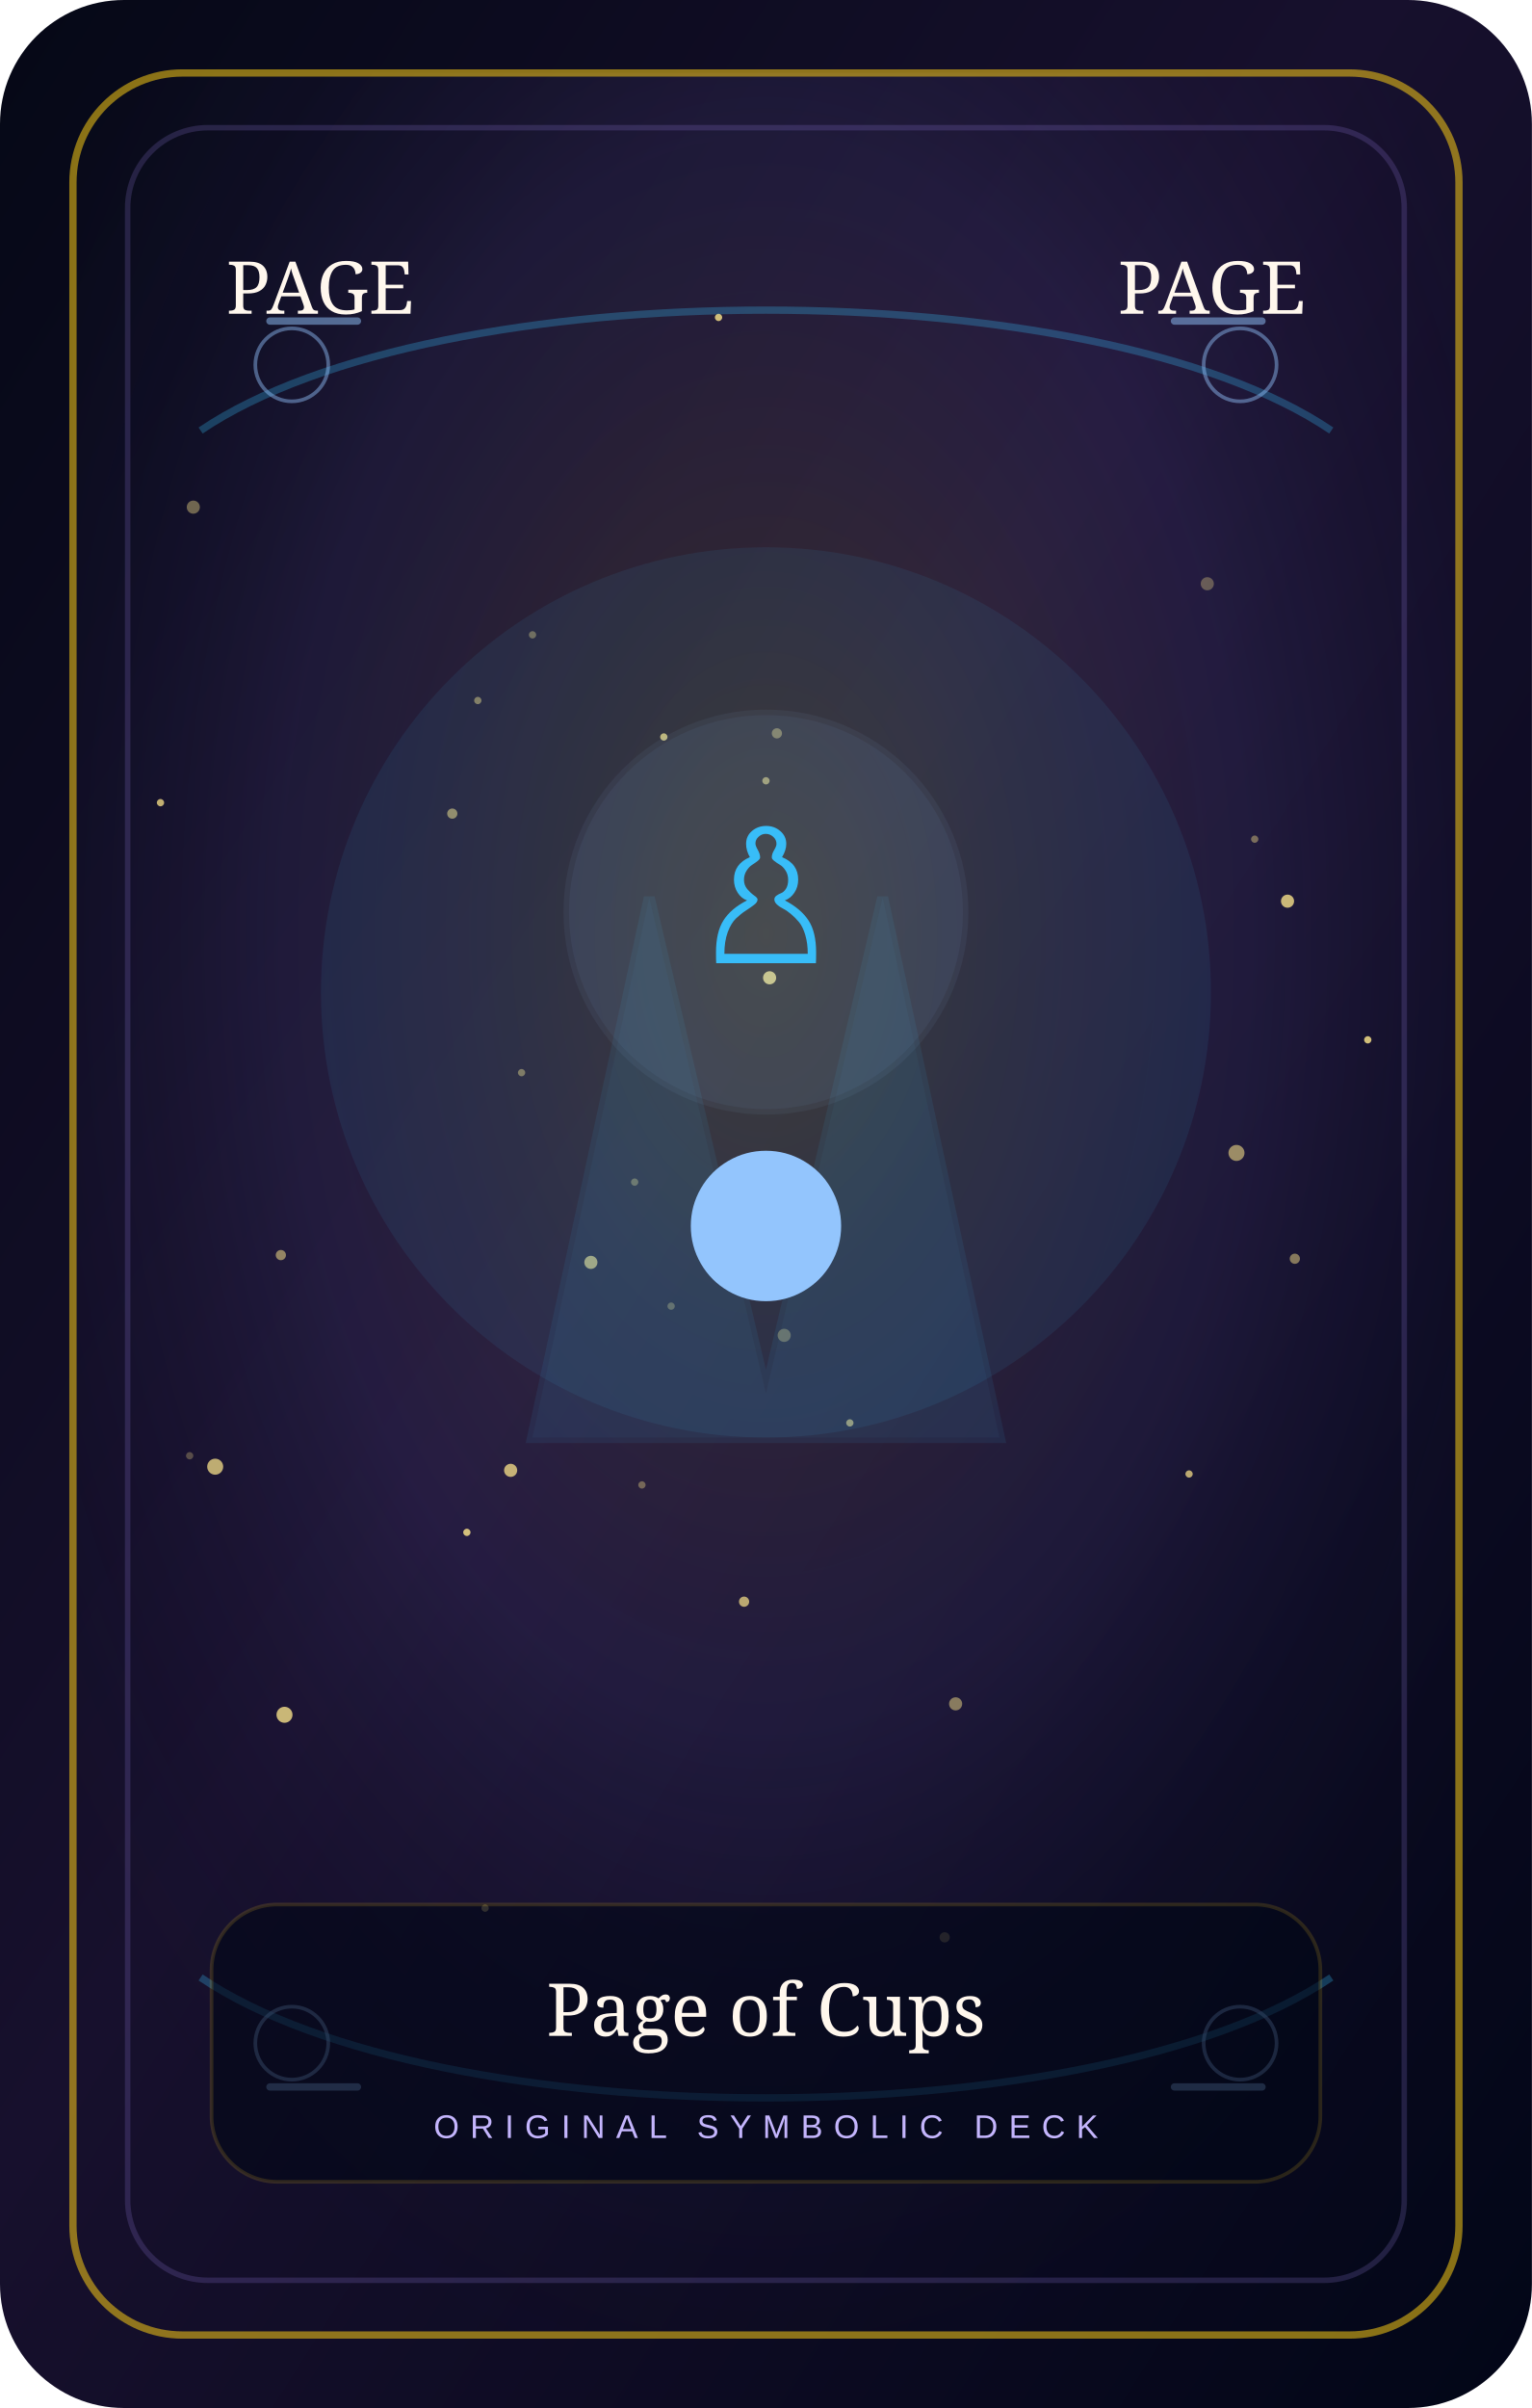
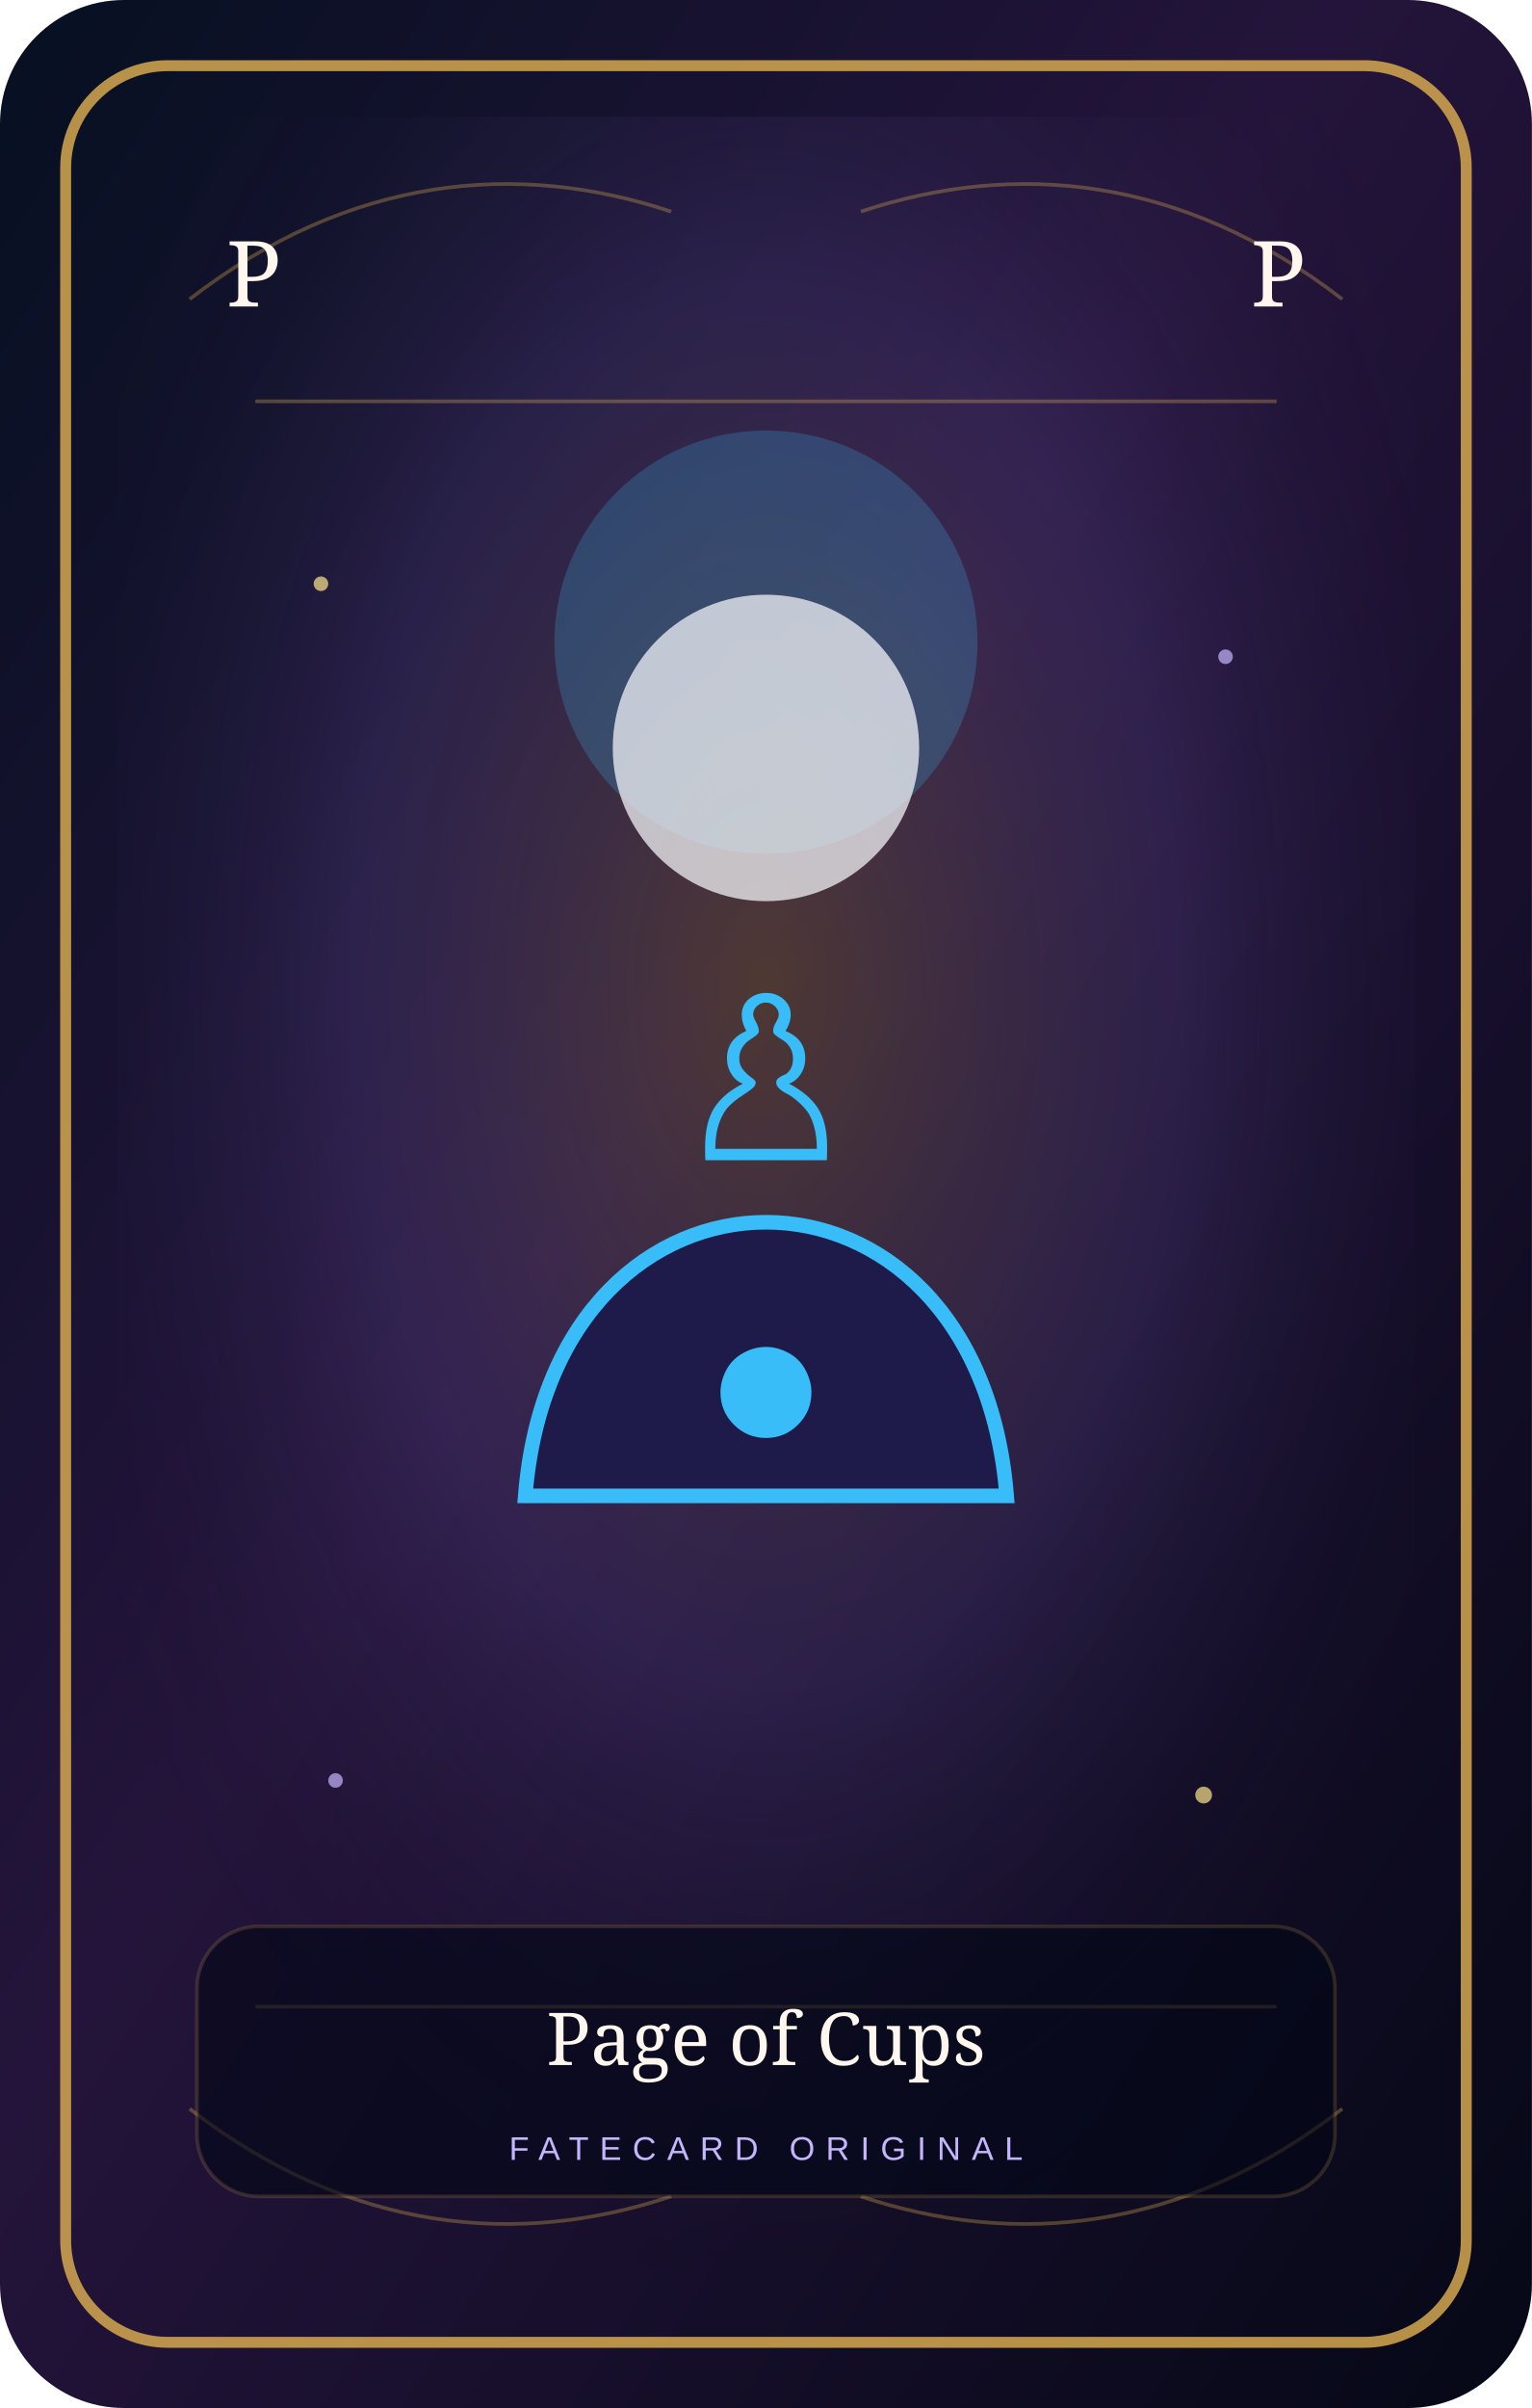
<svg xmlns="http://www.w3.org/2000/svg" width="420" height="660" viewBox="0 0 420 660" role="img" aria-label="Page of Cups">
  <defs>
    <linearGradient id="bg" x1="0" y1="0" x2="1" y2="1">
-       <stop offset="0%" stop-color="#050816" />
-       <stop offset="45%" stop-color="#17102d" />
-       <stop offset="100%" stop-color="#020617" />
+       <stop offset="0%" stop-color="#061021" />
+       <stop offset="44%" stop-color="#24143b" />
+       <stop offset="100%" stop-color="#050816" />
    </linearGradient>
-     <radialGradient id="aura" cx="50%" cy="38%" r="68%">
-       <stop offset="0%" stop-color="#facc15" stop-opacity=".18" />
-       <stop offset="52%" stop-color="#a78bfa" stop-opacity=".10" />
-       <stop offset="100%" stop-color="#020617" stop-opacity="0" />
+     <radialGradient id="halo" cx="50%" cy="40%" r="62%">
+       <stop offset="0%" stop-color="#facc15" stop-opacity=".20" />
+       <stop offset="52%" stop-color="#a78bfa" stop-opacity=".12" />
+       <stop offset="100%" stop-color="#000" stop-opacity="0" />
    </radialGradient>
-     <filter id="glow" x="-30%" y="-30%" width="160%" height="160%">
-       <feDropShadow dx="0" dy="0" stdDeviation="6" flood-color="#38bdf8" flood-opacity=".42" />
+     <filter id="glow">
+       <feGaussianBlur stdDeviation="3" />
    </filter>
  </defs>
  <rect width="420" height="660" rx="34" fill="url(#bg)" />
-   <rect x="20" y="20" width="380" height="620" rx="30" fill="url(#aura)" stroke="#facc15" stroke-opacity=".54" stroke-width="2" />
-   <rect x="35" y="35" width="350" height="590" rx="22" fill="none" stroke="#a78bfa" stroke-opacity=".18" stroke-width="1.5" />
-   <circle cx="146" cy="174" r="1.0" fill="#fde68a" opacity="0.36" />
-   <circle cx="131" cy="192" r="1.0" fill="#fde68a" opacity="0.46" />
-   <circle cx="259" cy="531" r="1.4" fill="#fde68a" opacity="0.31" />
-   <circle cx="44" cy="220" r="1.0" fill="#fde68a" opacity="0.74" />
-   <circle cx="331" cy="160" r="1.8" fill="#fde68a" opacity="0.32" />
-   <circle cx="197" cy="87" r="1.0" fill="#fde68a" opacity="0.80" />
-   <circle cx="59" cy="402" r="2.2" fill="#fde68a" opacity="0.72" />
-   <circle cx="77" cy="344" r="1.4" fill="#fde68a" opacity="0.52" />
-   <circle cx="204" cy="439" r="1.4" fill="#fde68a" opacity="0.69" />
-   <circle cx="375" cy="285" r="1.0" fill="#fde68a" opacity="0.81" />
-   <circle cx="339" cy="316" r="2.2" fill="#fde68a" opacity="0.56" />
-   <circle cx="213" cy="201" r="1.4" fill="#fde68a" opacity="0.42" />
-   <circle cx="233" cy="390" r="1.0" fill="#fde68a" opacity="0.59" />
-   <circle cx="78" cy="470" r="2.2" fill="#fde68a" opacity="0.77" />
-   <circle cx="140" cy="403" r="1.8" fill="#fde68a" opacity="0.74" />
-   <circle cx="174" cy="324" r="1.0" fill="#fde68a" opacity="0.35" />
-   <circle cx="53" cy="139" r="1.8" fill="#fde68a" opacity="0.40" />
-   <circle cx="52" cy="399" r="1.0" fill="#fde68a" opacity="0.28" />
-   <circle cx="326" cy="404" r="1.0" fill="#fde68a" opacity="0.71" />
-   <circle cx="176" cy="407" r="1.0" fill="#fde68a" opacity="0.36" />
-   <circle cx="124" cy="223" r="1.4" fill="#fde68a" opacity="0.53" />
-   <circle cx="355" cy="345" r="1.4" fill="#fde68a" opacity="0.48" />
-   <circle cx="353" cy="247" r="1.8" fill="#fde68a" opacity="0.78" />
-   <circle cx="262" cy="467" r="1.8" fill="#fde68a" opacity="0.48" />
-   <circle cx="211" cy="268" r="1.8" fill="#fde68a" opacity="0.83" />
-   <circle cx="133" cy="523" r="1.0" fill="#fde68a" opacity="0.45" />
-   <circle cx="143" cy="294" r="1.0" fill="#fde68a" opacity="0.42" />
-   <circle cx="182" cy="202" r="1.0" fill="#fde68a" opacity="0.74" />
-   <circle cx="215" cy="366" r="1.8" fill="#fde68a" opacity="0.33" />
-   <circle cx="210" cy="214" r="1.0" fill="#fde68a" opacity="0.59" />
-   <circle cx="184" cy="358" r="1.0" fill="#fde68a" opacity="0.31" />
-   <circle cx="128" cy="420" r="1.0" fill="#fde68a" opacity="0.81" />
-   <circle cx="162" cy="346" r="1.8" fill="#fde68a" opacity="0.65" />
-   <circle cx="344" cy="230" r="1.0" fill="#fde68a" opacity="0.41" />
-   <path d="M55 118 C120 74 300 74 365 118" fill="none" stroke="#38bdf8" stroke-opacity=".28" stroke-width="2" />
-   <path d="M55 542 C120 586 300 586 365 542" fill="none" stroke="#38bdf8" stroke-opacity=".28" stroke-width="2" />
-   <path d="M74 88 L98 88 M322 88 L346 88 M74 572 L98 572 M322 572 L346 572" stroke="#93c5fd" stroke-opacity=".50" stroke-width="2" stroke-linecap="round" />
-   <circle cx="80" cy="100" r="10" fill="none" stroke="#93c5fd" stroke-opacity=".45" />
-   <circle cx="340" cy="100" r="10" fill="none" stroke="#93c5fd" stroke-opacity=".45" />
-   <circle cx="80" cy="560" r="10" fill="none" stroke="#93c5fd" stroke-opacity=".45" />
-   <circle cx="340" cy="560" r="10" fill="none" stroke="#93c5fd" stroke-opacity=".45" />
-   <circle cx="210" cy="272" r="122" fill="#38bdf8" opacity=".08" />
-   <path d="M146 394 L178 246 L210 382 L242 246 L274 394 Z" fill="#38bdf8" opacity=".12" stroke="#38bdf8" stroke-width="3" stroke-opacity=".68" />
-   <circle cx="210" cy="250" r="54" fill="#93c5fd" opacity=".11" stroke="#93c5fd" stroke-width="3" stroke-opacity=".55" />
-   <text x="210" y="264" text-anchor="middle" font-size="64" font-family="Georgia, serif" fill="#38bdf8">♙</text>
-   <text x="210" y="350" text-anchor="middle" font-size="54" font-family="Georgia, serif" fill="#93c5fd">●</text>
-   <text x="62" y="86" font-size="20" font-family="Georgia, serif" fill="#fff7ed">PAGE</text>
-   <text x="358" y="86" text-anchor="end" font-size="20" font-family="Georgia, serif" fill="#fff7ed">PAGE</text>
-   <rect x="58" y="522" width="304" height="76" rx="18" fill="#020617" opacity=".62" stroke="#facc15" stroke-opacity=".24" />
-   <text x="210" y="558" text-anchor="middle" font-size="20" font-family="Georgia, serif" fill="#fff7ed">Page of Cups</text>
-   <text x="210" y="586" text-anchor="middle" font-size="9" font-family="Arial, sans-serif" letter-spacing="3" fill="#c4b5fd">ORIGINAL SYMBOLIC DECK</text>
+   <rect x="18" y="18" width="384" height="624" rx="28" fill="none" stroke="#d6a84f" stroke-width="3" stroke-opacity=".85" />
+   <rect x="32" y="32" width="356" height="596" rx="22" fill="url(#halo)" />
+   <g fill="none" stroke="#d6a84f" stroke-opacity=".34">
+     <path d="M52 82 C96 48,142 44,184 58" />
+     <path d="M236 58 C278 44,324 48,368 82" />
+     <path d="M52 578 C96 612,142 616,184 602" />
+     <path d="M236 602 C278 616,324 612,368 578" />
+     <path d="M70 110 H350 M70 550 H350" />
+   </g>
+   <text x="62" y="84" font-size="25" fill="#fff7ed" font-family="Georgia,serif">P</text>
+   <text x="358" y="84" text-anchor="end" font-size="25" fill="#fff7ed" font-family="Georgia,serif">P</text>
+   <g>
+     <circle cx="210" cy="176" r="58" fill="#38bdf8" opacity=".22" />
+     <path d="M144 410 C152 310,268 310,276 410 Z" fill="#1e1b4b" stroke="#38bdf8" stroke-width="4" />
+     <circle cx="210" cy="205" r="42" fill="#f8fafc" opacity=".72" />
+     <text x="210" y="318" text-anchor="middle" font-size="78" fill="#38bdf8">♙</text>
+     <text x="210" y="398" text-anchor="middle" font-size="58" fill="#38bdf8">●</text>
+   </g>
+   <g opacity=".7">
+     <circle cx="88" cy="160" r="2" fill="#fde68a" />
+     <circle cx="336" cy="180" r="2" fill="#c4b5fd" />
+     <circle cx="330" cy="492" r="2.3" fill="#fde68a" />
+     <circle cx="92" cy="488" r="2" fill="#c4b5fd" />
+   </g>
+   <rect x="54" y="528" width="312" height="74" rx="17" fill="#020617" opacity=".62" stroke="#d6a84f" stroke-opacity=".30" />
+   <text x="210" y="566" text-anchor="middle" font-size="20" font-family="Georgia,serif" fill="#fff7ed">Page of Cups</text>
+   <text x="210" y="592" text-anchor="middle" font-size="9" font-family="Arial,sans-serif" letter-spacing="3" fill="#c4b5fd">FATECARD ORIGINAL</text>
</svg>
